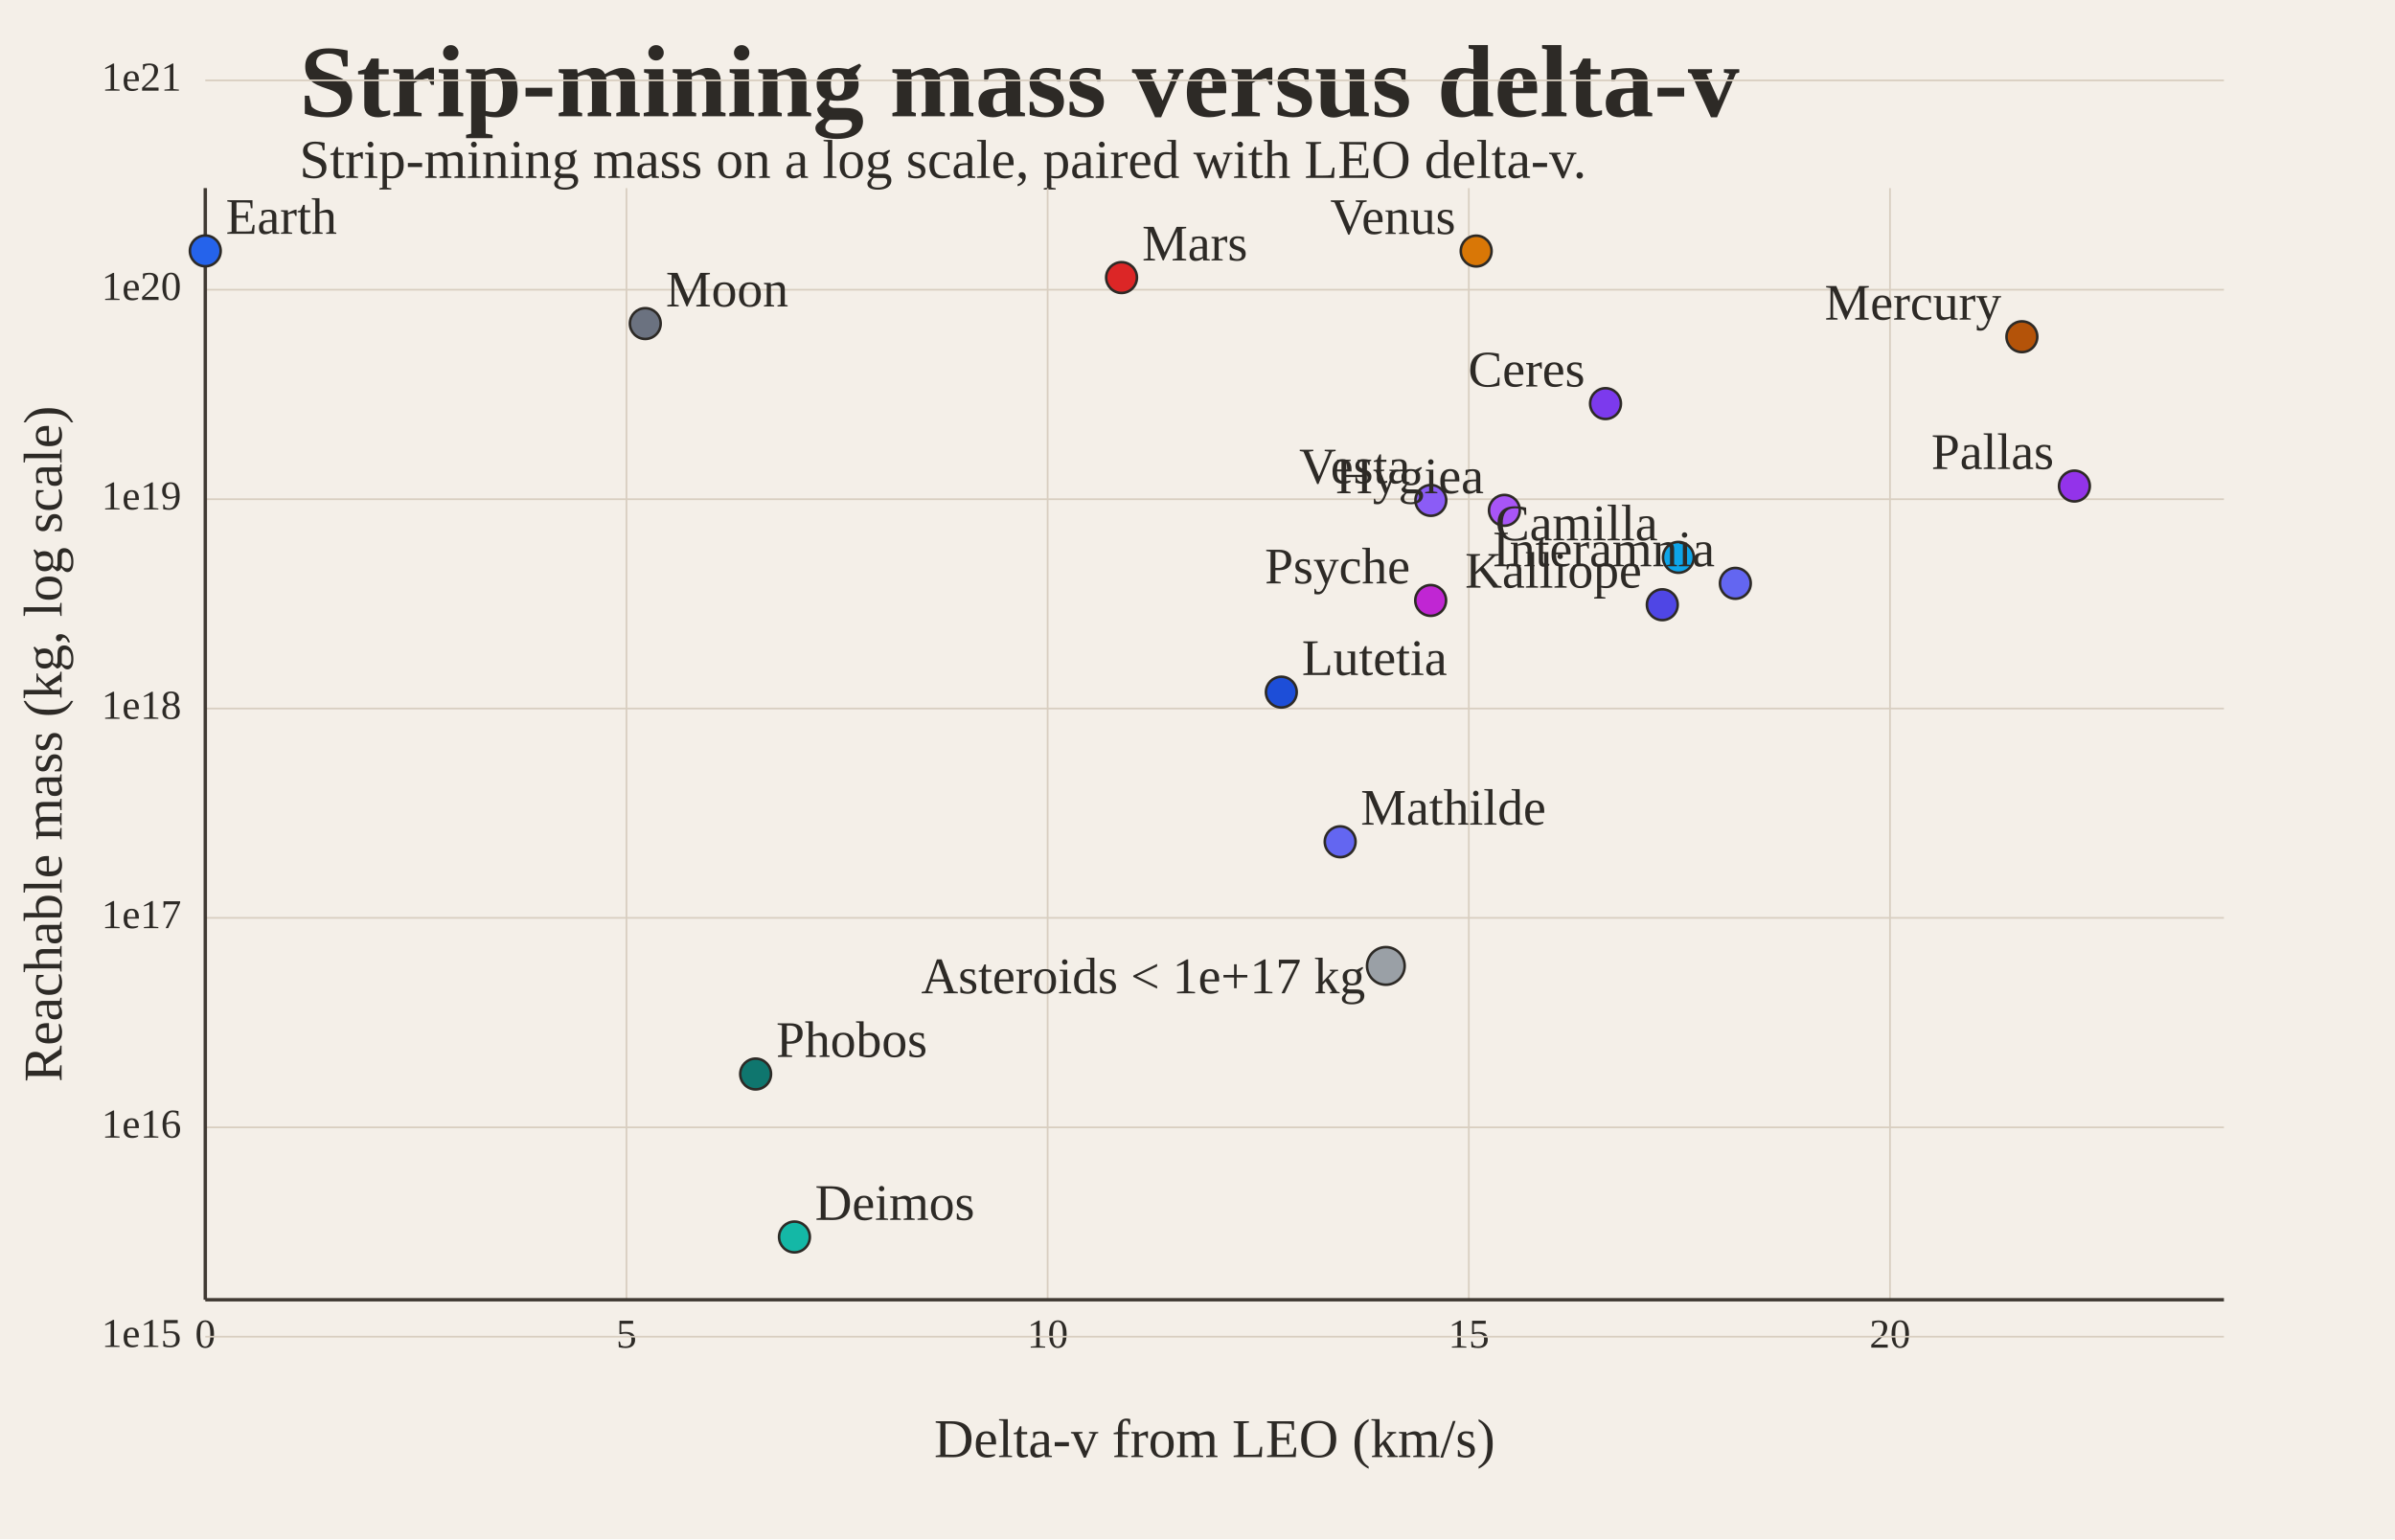
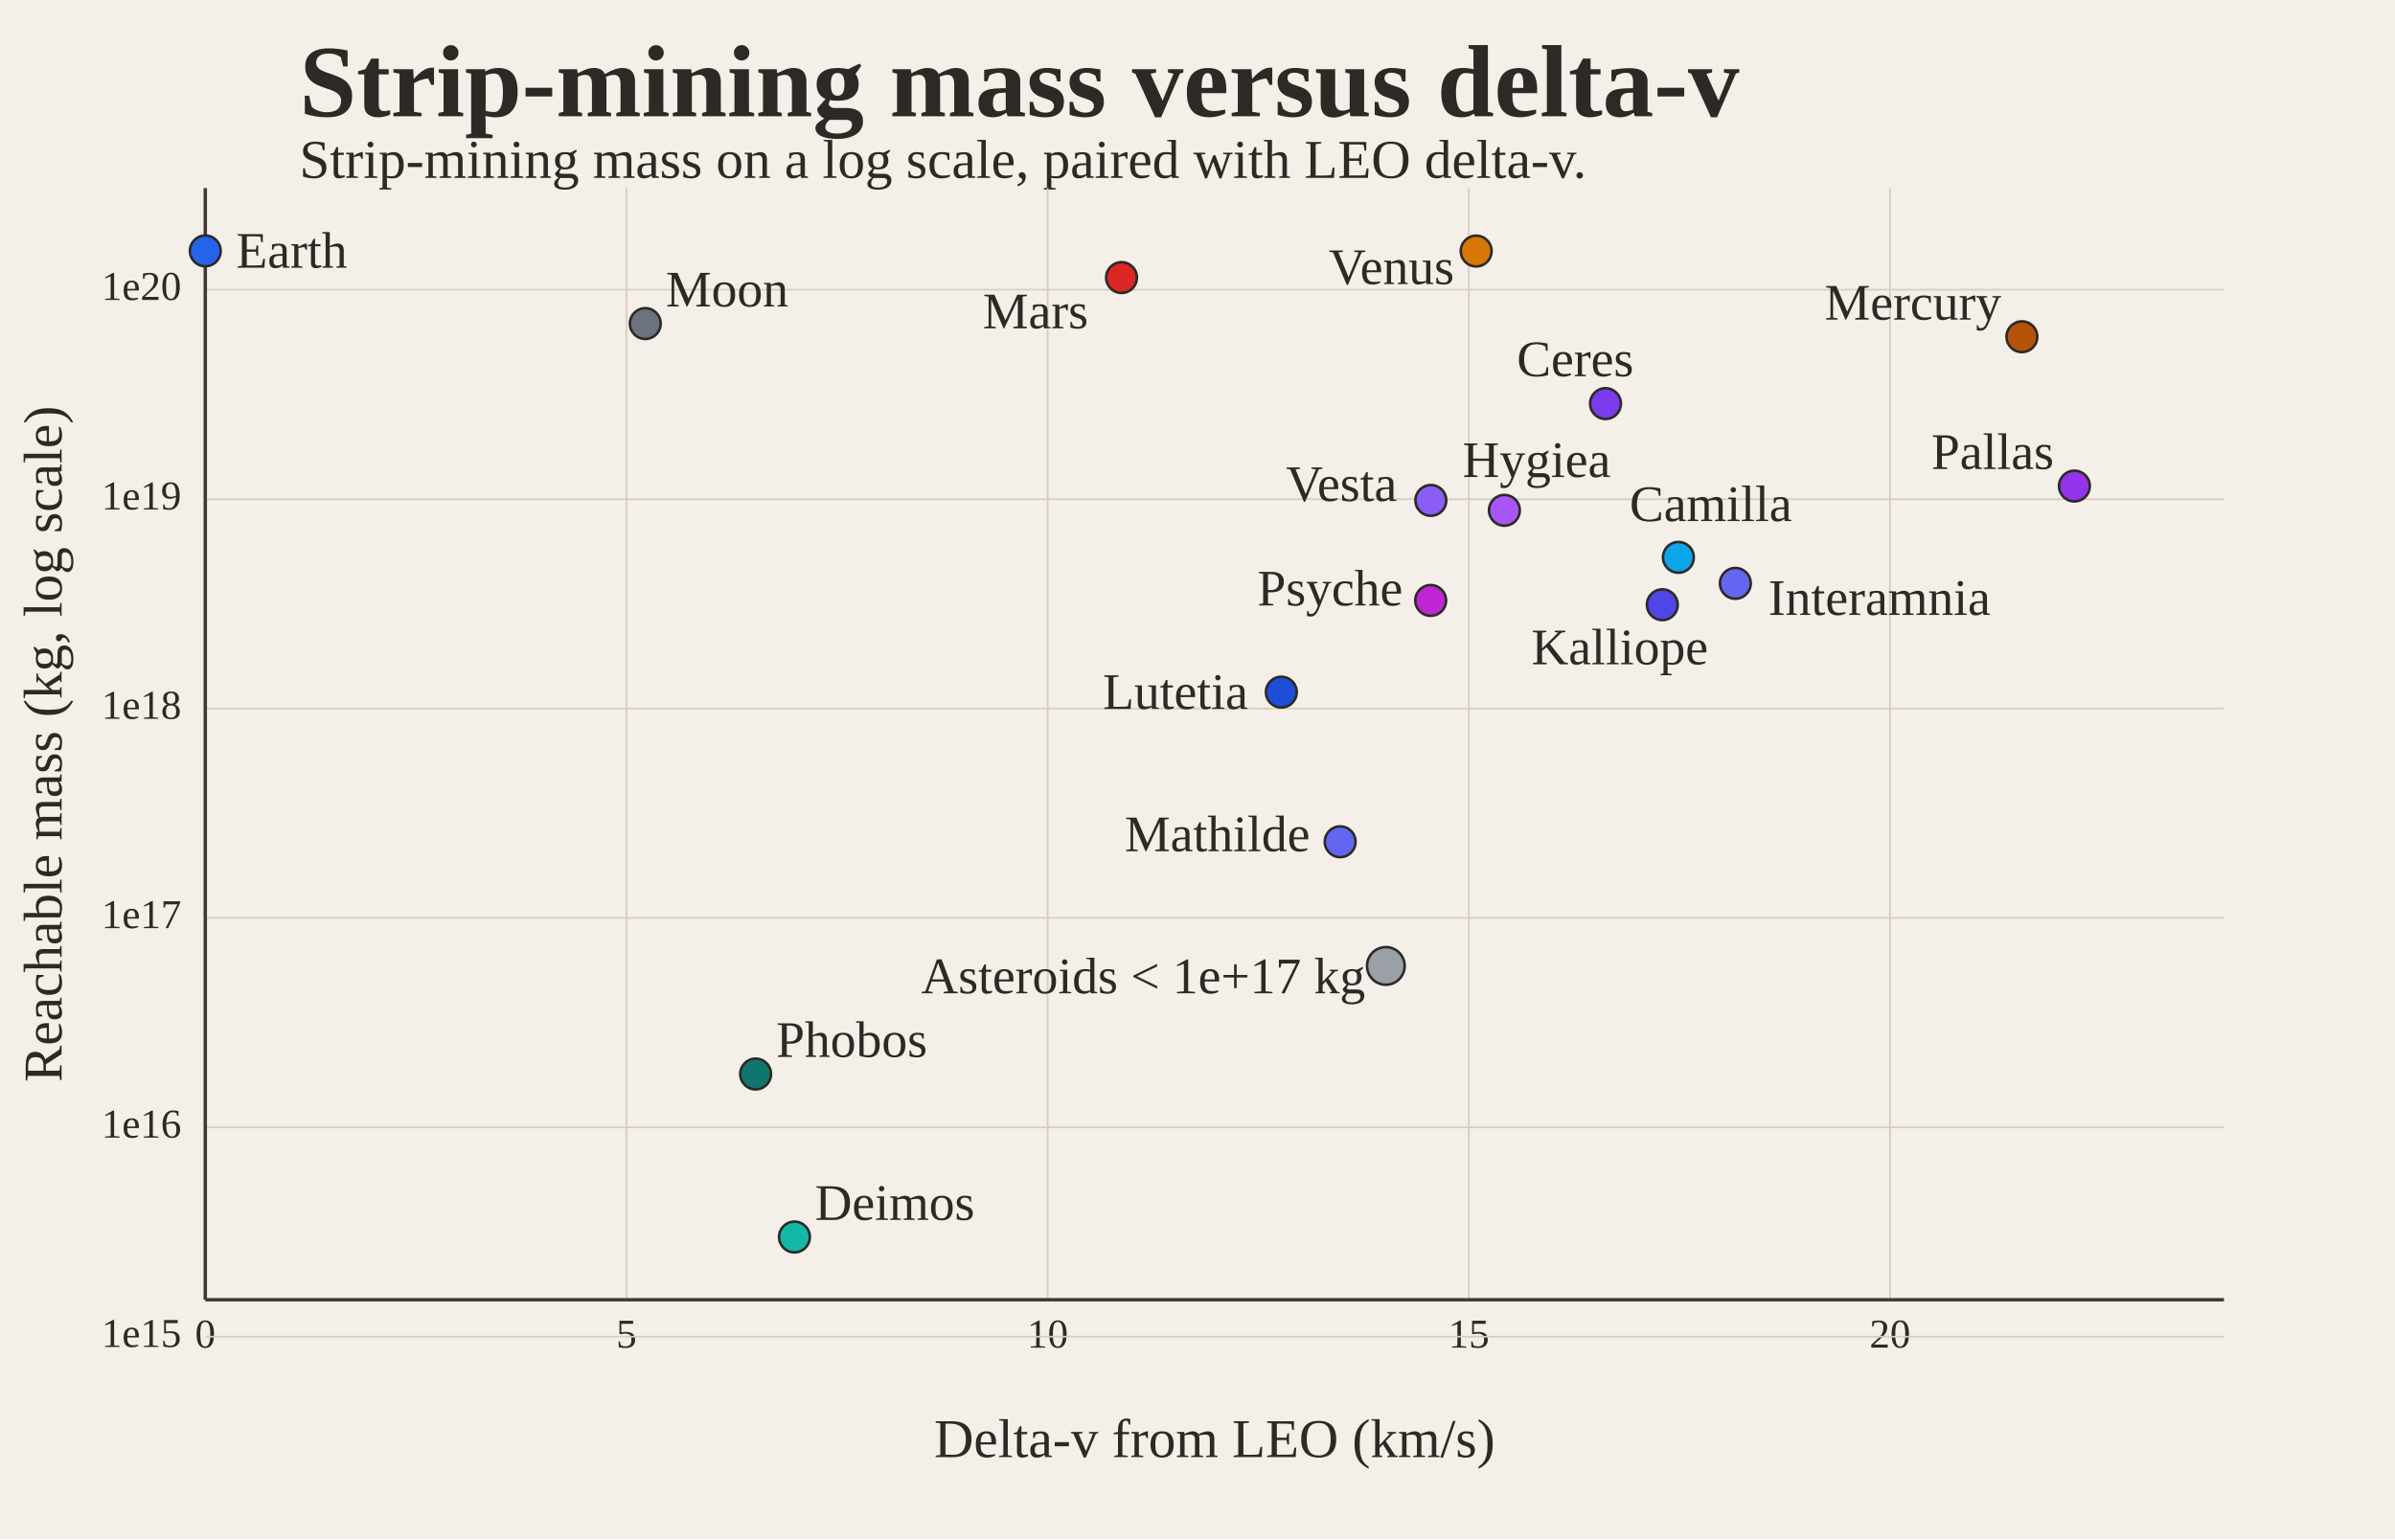
- <svg xmlns="http://www.w3.org/2000/svg" width="1400" height="900" viewBox="0 0 1400 900">
-   <rect width="100%" height="100%" fill="#f4efe8" />
-   <style>
+ <svg xmlns="http://www.w3.org/2000/svg" width="1400" height="900" viewBox="0 0 1400 900" version="1.1" id="svg34">
+   <defs id="defs34" />
+   <rect width="100%" height="100%" fill="#f4efe8" id="rect1" />
+   <style id="style1">
text { font-family: "Georgia", "Times New Roman", serif; fill: #2d2a26; }
.title { font-size: 60px; font-weight: 700; }
.subtitle { font-size: 32px; }
.legend { font-size: 30px; }
.axis { stroke: #403a33; stroke-width: 2; fill: none; }
.grid { stroke: #d8cec0; stroke-width: 1; }
.tick { font-size: 24px; }
</style>
-   <text class="title" x="175" y="68">Strip-mining mass versus delta-v</text>
-   <text class="subtitle" x="175" y="104">Strip-mining mass on a log scale, paired with LEO delta-v.</text>
-   <line class="grid" x1="120.0" y1="110" x2="120.0" y2="760" />
-   <text class="tick" x="120.0" y="788" text-anchor="middle">0</text>
-   <line class="grid" x1="366.2" y1="110" x2="366.2" y2="760" />
-   <text class="tick" x="366.2" y="788" text-anchor="middle">5</text>
-   <line class="grid" x1="612.4" y1="110" x2="612.4" y2="760" />
-   <text class="tick" x="612.4" y="788" text-anchor="middle">10</text>
-   <line class="grid" x1="858.6" y1="110" x2="858.6" y2="760" />
-   <text class="tick" x="858.6" y="788" text-anchor="middle">15</text>
-   <line class="grid" x1="1104.8" y1="110" x2="1104.8" y2="760" />
-   <text class="tick" x="1104.8" y="788" text-anchor="middle">20</text>
-   <line class="grid" x1="120" y1="781.6" x2="1300" y2="781.6" />
-   <text class="tick" x="106" y="787.6" text-anchor="end">1e15</text>
-   <line class="grid" x1="120" y1="659.2" x2="1300" y2="659.2" />
-   <text class="tick" x="106" y="665.2" text-anchor="end">1e16</text>
-   <line class="grid" x1="120" y1="536.7" x2="1300" y2="536.7" />
-   <text class="tick" x="106" y="542.7" text-anchor="end">1e17</text>
-   <line class="grid" x1="120" y1="414.3" x2="1300" y2="414.3" />
-   <text class="tick" x="106" y="420.3" text-anchor="end">1e18</text>
-   <line class="grid" x1="120" y1="291.9" x2="1300" y2="291.9" />
-   <text class="tick" x="106" y="297.9" text-anchor="end">1e19</text>
-   <line class="grid" x1="120" y1="169.4" x2="1300" y2="169.4" />
-   <text class="tick" x="106" y="175.4" text-anchor="end">1e20</text>
-   <line class="grid" x1="120" y1="47.0" x2="1300" y2="47.0" />
-   <text class="tick" x="106" y="53.0" text-anchor="end">1e21</text>
-   <line class="axis" x1="120" y1="760" x2="1300" y2="760" />
-   <line class="axis" x1="120" y1="110" x2="120" y2="760" />
-   <text class="subtitle" x="710.0" y="852" text-anchor="middle">Delta-v from LEO (km/s)</text>
-   <text class="subtitle" transform="translate(36 435.0) rotate(-90)" text-anchor="middle">Reachable mass (kg, log scale)</text>
-   <circle cx="120.0" cy="146.7" r="9" fill="#2563eb" stroke="#2d2a26" stroke-width="1.5" />
-   <text class="legend" x="132.0" y="136.7" text-anchor="start">Earth</text>
-   <circle cx="862.9" cy="146.8" r="9" fill="#d97706" stroke="#2d2a26" stroke-width="1.5" />
-   <text class="legend" x="850.9" y="136.8" text-anchor="end">Venus</text>
-   <circle cx="655.6" cy="162.3" r="9" fill="#dc2626" stroke="#2d2a26" stroke-width="1.5" />
-   <text class="legend" x="667.6" y="152.3" text-anchor="start">Mars</text>
-   <circle cx="377.2" cy="189.2" r="9" fill="#6b7280" stroke="#2d2a26" stroke-width="1.5" />
-   <text class="legend" x="389.2" y="179.2" text-anchor="start">Moon</text>
-   <circle cx="1181.9" cy="196.9" r="9" fill="#b45309" stroke="#2d2a26" stroke-width="1.5" />
-   <text class="legend" x="1169.9" y="186.9" text-anchor="end">Mercury</text>
-   <circle cx="938.5" cy="236.0" r="9" fill="#7c3aed" stroke="#2d2a26" stroke-width="1.5" />
-   <text class="legend" x="926.5" y="226.0" text-anchor="end">Ceres</text>
-   <circle cx="1212.6" cy="284.2" r="9" fill="#9333ea" stroke="#2d2a26" stroke-width="1.5" />
-   <text class="legend" x="1200.6" y="274.2" text-anchor="end">Pallas</text>
-   <circle cx="836.4" cy="292.6" r="9" fill="#8b5cf6" stroke="#2d2a26" stroke-width="1.5" />
-   <text class="legend" x="824.4" y="282.6" text-anchor="end">Vesta</text>
-   <circle cx="879.4" cy="298.4" r="9" fill="#a855f7" stroke="#2d2a26" stroke-width="1.5" />
-   <text class="legend" x="867.4" y="288.4" text-anchor="end">Hygiea</text>
-   <circle cx="981.1" cy="325.9" r="9" fill="#0ea5e9" stroke="#2d2a26" stroke-width="1.5" />
-   <text class="legend" x="969.1" y="315.9" text-anchor="end">Camilla</text>
-   <circle cx="1014.4" cy="341.1" r="9" fill="#6366f1" stroke="#2d2a26" stroke-width="1.5" />
-   <text class="legend" x="1002.4" y="331.1" text-anchor="end">Interamnia</text>
-   <circle cx="836.3" cy="351.1" r="9" fill="#c026d3" stroke="#2d2a26" stroke-width="1.5" />
-   <text class="legend" x="824.3" y="341.1" text-anchor="end">Psyche</text>
-   <circle cx="971.7" cy="353.6" r="9" fill="#4f46e5" stroke="#2d2a26" stroke-width="1.5" />
-   <text class="legend" x="959.7" y="343.6" text-anchor="end">Kalliope</text>
-   <circle cx="749.0" cy="404.7" r="9" fill="#1d4ed8" stroke="#2d2a26" stroke-width="1.5" />
-   <text class="legend" x="761.0" y="394.7" text-anchor="start">Lutetia</text>
-   <circle cx="783.4" cy="492.2" r="9" fill="#6366f1" stroke="#2d2a26" stroke-width="1.5" />
-   <text class="legend" x="795.4" y="482.2" text-anchor="start">Mathilde</text>
-   <circle cx="810.1" cy="564.8" r="11" fill="#9aa0a6" stroke="#2d2a26" stroke-width="1.5" />
-   <text class="legend" x="798.1" y="580.8" text-anchor="end">Asteroids &lt; 1e+17 kg</text>
-   <circle cx="441.7" cy="628.0" r="9" fill="#0f766e" stroke="#2d2a26" stroke-width="1.5" />
-   <text class="legend" x="453.7" y="618.0" text-anchor="start">Phobos</text>
-   <circle cx="464.4" cy="723.3" r="9" fill="#14b8a6" stroke="#2d2a26" stroke-width="1.5" />
-   <text class="legend" x="476.4" y="713.3" text-anchor="start">Deimos</text>
+   <text class="title" x="175" y="68" id="text1">Strip-mining mass versus delta-v</text>
+   <text class="subtitle" x="175" y="104" id="text2">Strip-mining mass on a log scale, paired with LEO delta-v.</text>
+   <line class="grid" x1="120.0" y1="110" x2="120.0" y2="760" id="line2" />
+   <text class="tick" x="120.0" y="788" text-anchor="middle" id="text3">0</text>
+   <line class="grid" x1="366.2" y1="110" x2="366.2" y2="760" id="line3" />
+   <text class="tick" x="366.2" y="788" text-anchor="middle" id="text4">5</text>
+   <line class="grid" x1="612.4" y1="110" x2="612.4" y2="760" id="line4" />
+   <text class="tick" x="612.4" y="788" text-anchor="middle" id="text5">10</text>
+   <line class="grid" x1="858.6" y1="110" x2="858.6" y2="760" id="line5" />
+   <text class="tick" x="858.6" y="788" text-anchor="middle" id="text6">15</text>
+   <line class="grid" x1="1104.8" y1="110" x2="1104.8" y2="760" id="line6" />
+   <text class="tick" x="1104.8" y="788" text-anchor="middle" id="text7">20</text>
+   <line class="grid" x1="120" y1="781.6" x2="1300" y2="781.6" id="line7" />
+   <text class="tick" x="106" y="787.6" text-anchor="end" id="text8">1e15</text>
+   <line class="grid" x1="120" y1="659.2" x2="1300" y2="659.2" id="line8" />
+   <text class="tick" x="106" y="665.2" text-anchor="end" id="text9">1e16</text>
+   <line class="grid" x1="120" y1="536.7" x2="1300" y2="536.7" id="line9" />
+   <text class="tick" x="106" y="542.7" text-anchor="end" id="text10">1e17</text>
+   <line class="grid" x1="120" y1="414.3" x2="1300" y2="414.3" id="line10" />
+   <text class="tick" x="106" y="420.3" text-anchor="end" id="text11">1e18</text>
+   <line class="grid" x1="120" y1="291.9" x2="1300" y2="291.9" id="line11" />
+   <text class="tick" x="106" y="297.9" text-anchor="end" id="text12">1e19</text>
+   <line class="grid" x1="120" y1="169.4" x2="1300" y2="169.4" id="line12" />
+   <text class="tick" x="106" y="175.4" text-anchor="end" id="text13">1e20</text>
+   <line class="axis" x1="120" y1="760" x2="1300" y2="760" id="line14" />
+   <line class="axis" x1="120" y1="110" x2="120" y2="760" id="line15" />
+   <text class="subtitle" x="710.0" y="852" text-anchor="middle" id="text15">Delta-v from LEO (km/s)</text>
+   <text class="subtitle" transform="translate(36 435.0) rotate(-90)" text-anchor="middle" id="text16">Reachable mass (kg, log scale)</text>
+   <circle cx="120.0" cy="146.7" r="9" fill="#2563eb" stroke="#2d2a26" stroke-width="1.5" id="circle16" />
+   <text class="legend" x="138.034" y="156.528" text-anchor="start" id="text17">Earth</text>
+   <circle cx="862.9" cy="146.8" r="9" fill="#d97706" stroke="#2d2a26" stroke-width="1.5" id="circle17" />
+   <text class="legend" x="850.038" y="166.11" text-anchor="end" id="text18">Venus</text>
+   <circle cx="655.6" cy="162.3" r="9" fill="#dc2626" stroke="#2d2a26" stroke-width="1.5" id="circle18" />
+   <text class="legend" x="574.497" y="191.955" text-anchor="start" id="text19">Mars</text>
+   <circle cx="377.2" cy="189.2" r="9" fill="#6b7280" stroke="#2d2a26" stroke-width="1.5" id="circle19" />
+   <text class="legend" x="389.2" y="179.2" text-anchor="start" id="text20">Moon</text>
+   <circle cx="1181.9" cy="196.9" r="9" fill="#b45309" stroke="#2d2a26" stroke-width="1.5" id="circle20" />
+   <text class="legend" x="1169.9" y="186.9" text-anchor="end" id="text21">Mercury</text>
+   <circle cx="938.5" cy="236.0" r="9" fill="#7c3aed" stroke="#2d2a26" stroke-width="1.5" id="circle21" />
+   <text class="legend" x="954.948" y="219.966" text-anchor="end" id="text22">Ceres</text>
+   <circle cx="1212.6" cy="284.2" r="9" fill="#9333ea" stroke="#2d2a26" stroke-width="1.5" id="circle22" />
+   <text class="legend" x="1200.6" y="274.2" text-anchor="end" id="text23">Pallas</text>
+   <circle cx="836.4" cy="292.6" r="9" fill="#8b5cf6" stroke="#2d2a26" stroke-width="1.5" id="circle23" />
+   <text class="legend" x="816.641" y="292.945" text-anchor="end" id="text24">Vesta</text>
+   <circle cx="879.4" cy="298.4" r="9" fill="#a855f7" stroke="#2d2a26" stroke-width="1.5" id="circle24" />
+   <text class="legend" x="941.538" y="278.917" text-anchor="end" id="text25">Hygiea</text>
+   <circle cx="981.1" cy="325.9" r="9" fill="#0ea5e9" stroke="#2d2a26" stroke-width="1.5" id="circle25" />
+   <text class="legend" x="1047.548" y="304.693" text-anchor="end" id="text26">Camilla</text>
+   <circle cx="1014.4" cy="341.1" r="9" fill="#6366f1" stroke="#2d2a26" stroke-width="1.5" id="circle26" />
+   <text class="legend" x="1163.607" y="359.548" text-anchor="end" id="text27">Interamnia</text>
+   <circle cx="836.3" cy="351.1" r="9" fill="#c026d3" stroke="#2d2a26" stroke-width="1.5" id="circle27" />
+   <text class="legend" x="819.99" y="354.031" text-anchor="end" id="text28">Psyche</text>
+   <circle cx="971.7" cy="353.6" r="9" fill="#4f46e5" stroke="#2d2a26" stroke-width="1.5" id="circle28" />
+   <text class="legend" x="998.493" y="388.428" text-anchor="end" id="text29">Kalliope</text>
+   <circle cx="749.0" cy="404.7" r="9" fill="#1d4ed8" stroke="#2d2a26" stroke-width="1.5" id="circle29" />
+   <text class="legend" x="644.621" y="414.528" text-anchor="start" id="text30">Lutetia</text>
+   <circle cx="783.4" cy="492.2" r="9" fill="#6366f1" stroke="#2d2a26" stroke-width="1.5" id="circle30" />
+   <text class="legend" x="657.469" y="497.717" text-anchor="start" id="text31">Mathilde</text>
+   <circle cx="810.1" cy="564.8" r="11" fill="#9aa0a6" stroke="#2d2a26" stroke-width="1.5" id="circle31" />
+   <text class="legend" x="798.1" y="580.8" text-anchor="end" id="text32">Asteroids &lt; 1e+17 kg</text>
+   <circle cx="441.7" cy="628.0" r="9" fill="#0f766e" stroke="#2d2a26" stroke-width="1.5" id="circle32" />
+   <text class="legend" x="453.7" y="618.0" text-anchor="start" id="text33">Phobos</text>
+   <circle cx="464.4" cy="723.3" r="9" fill="#14b8a6" stroke="#2d2a26" stroke-width="1.5" id="circle33" />
+   <text class="legend" x="476.4" y="713.3" text-anchor="start" id="text34">Deimos</text>
</svg>
